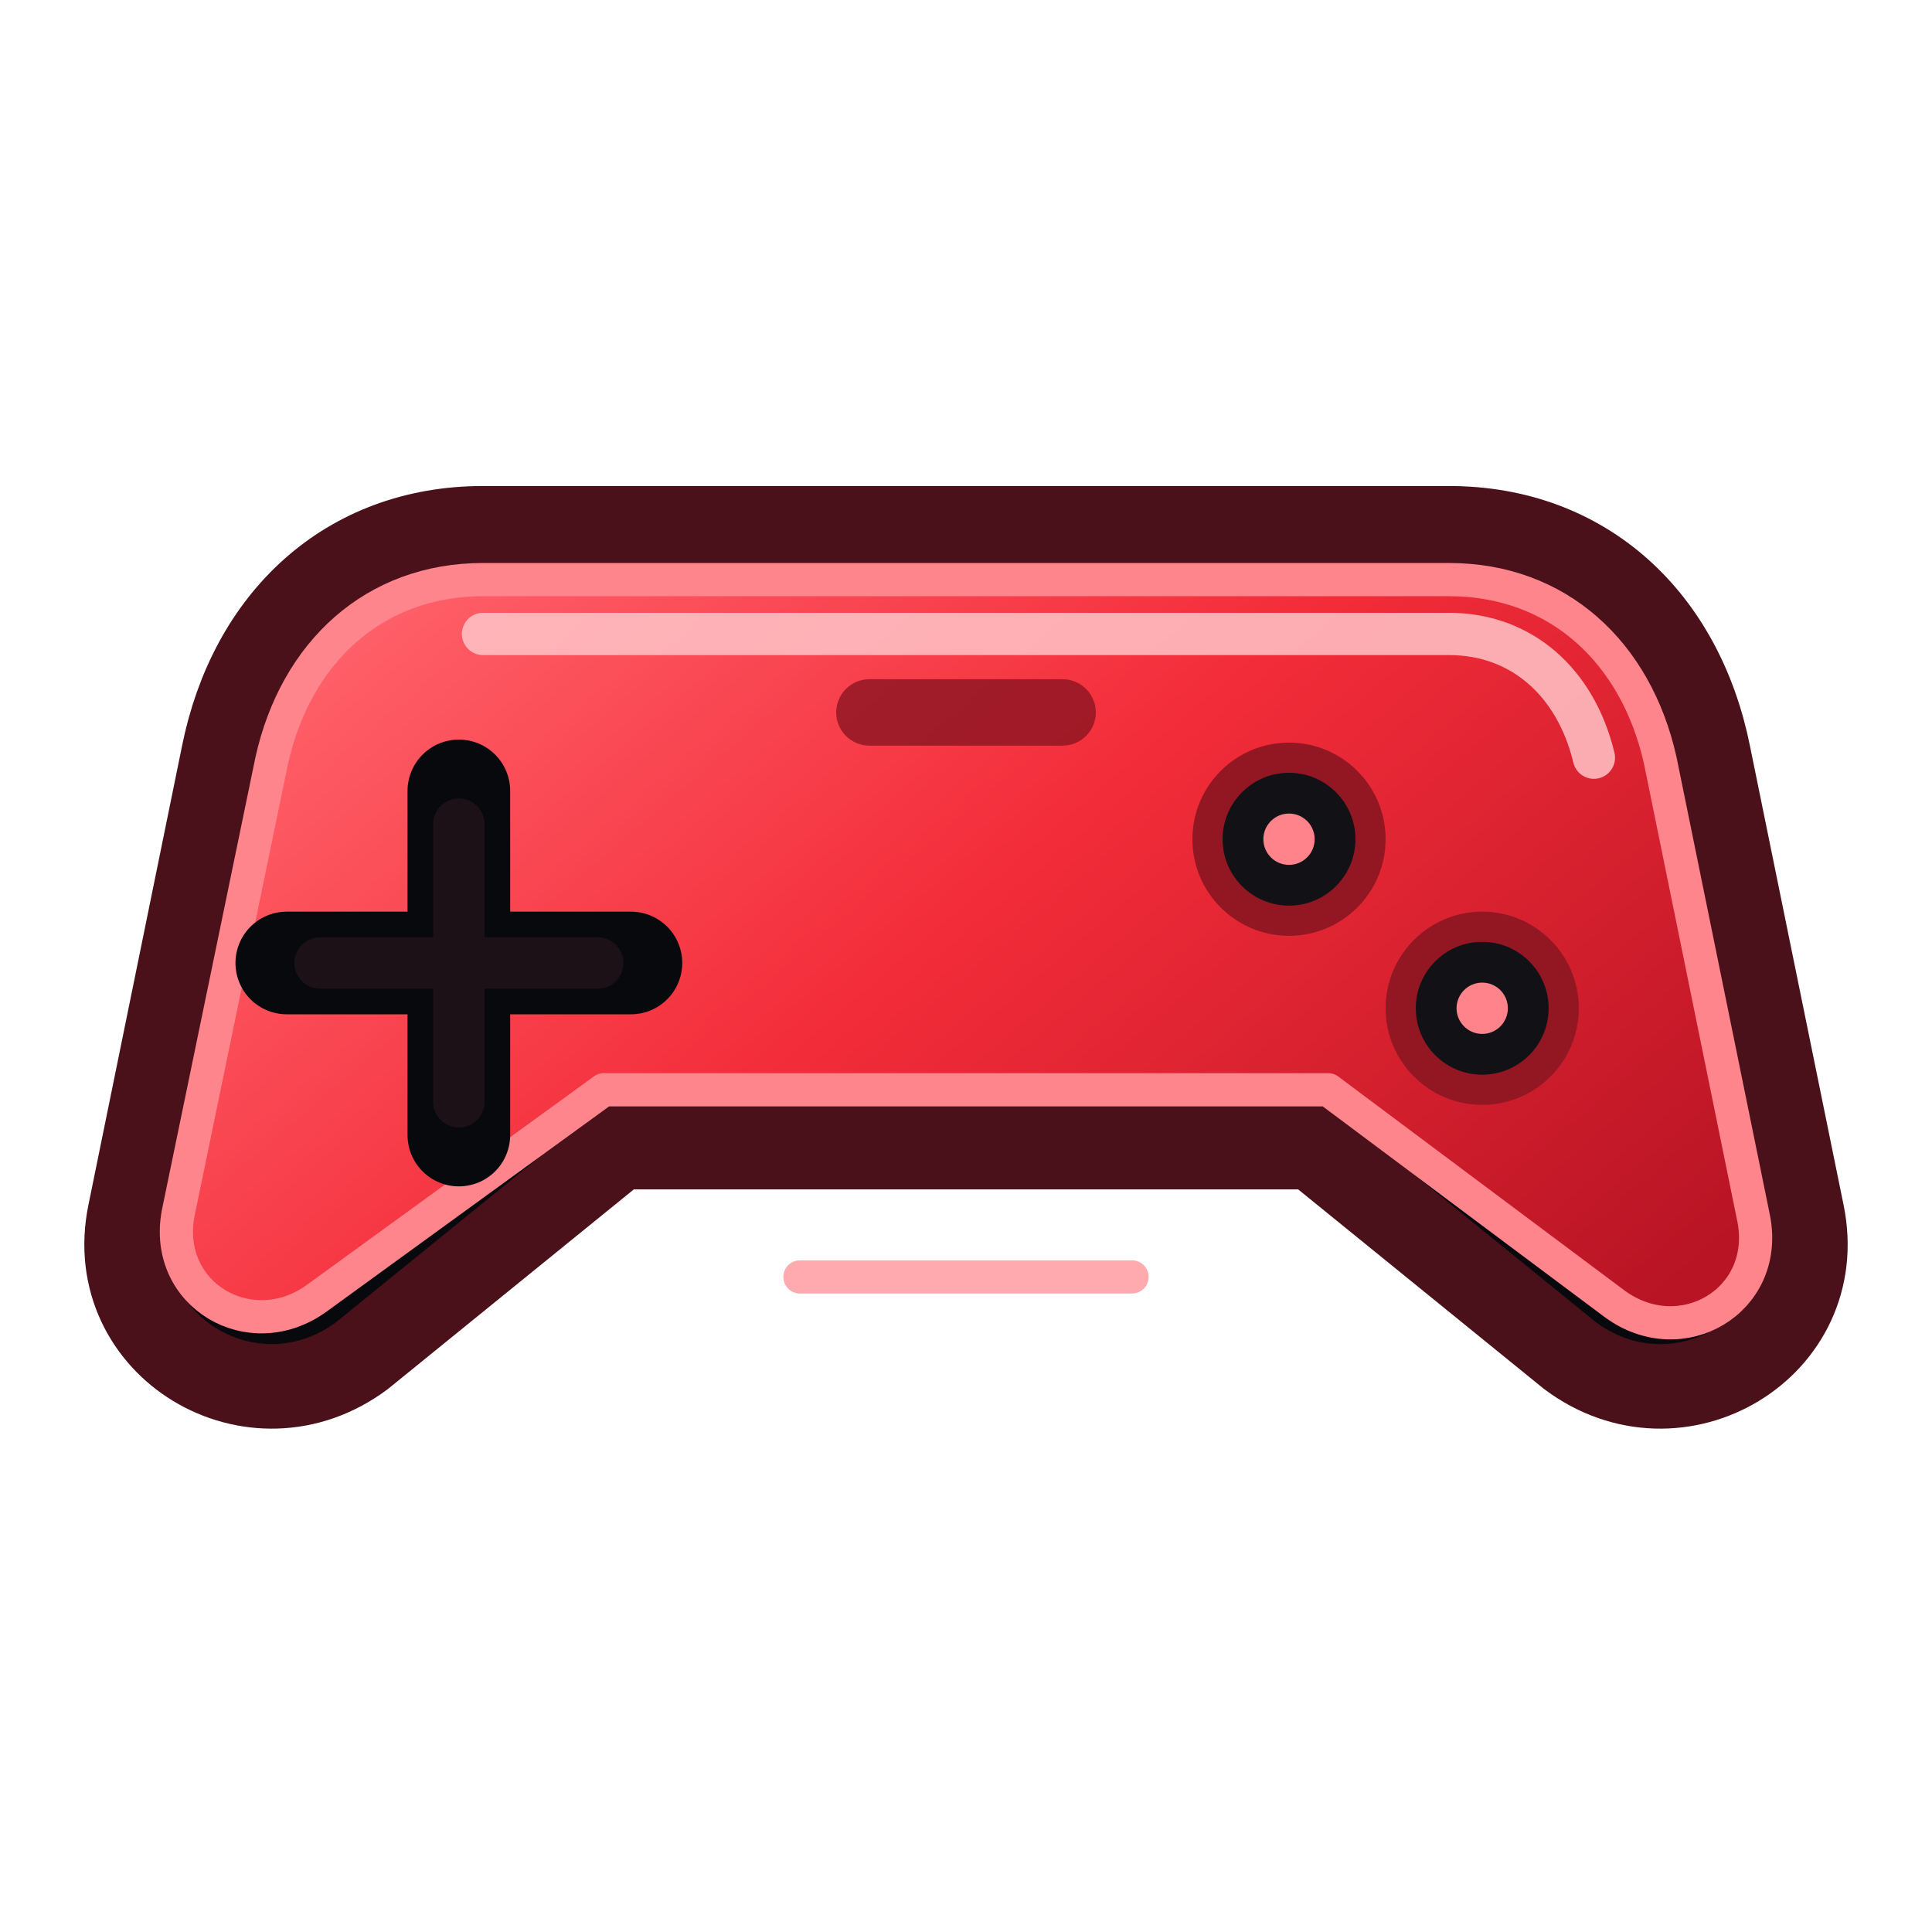
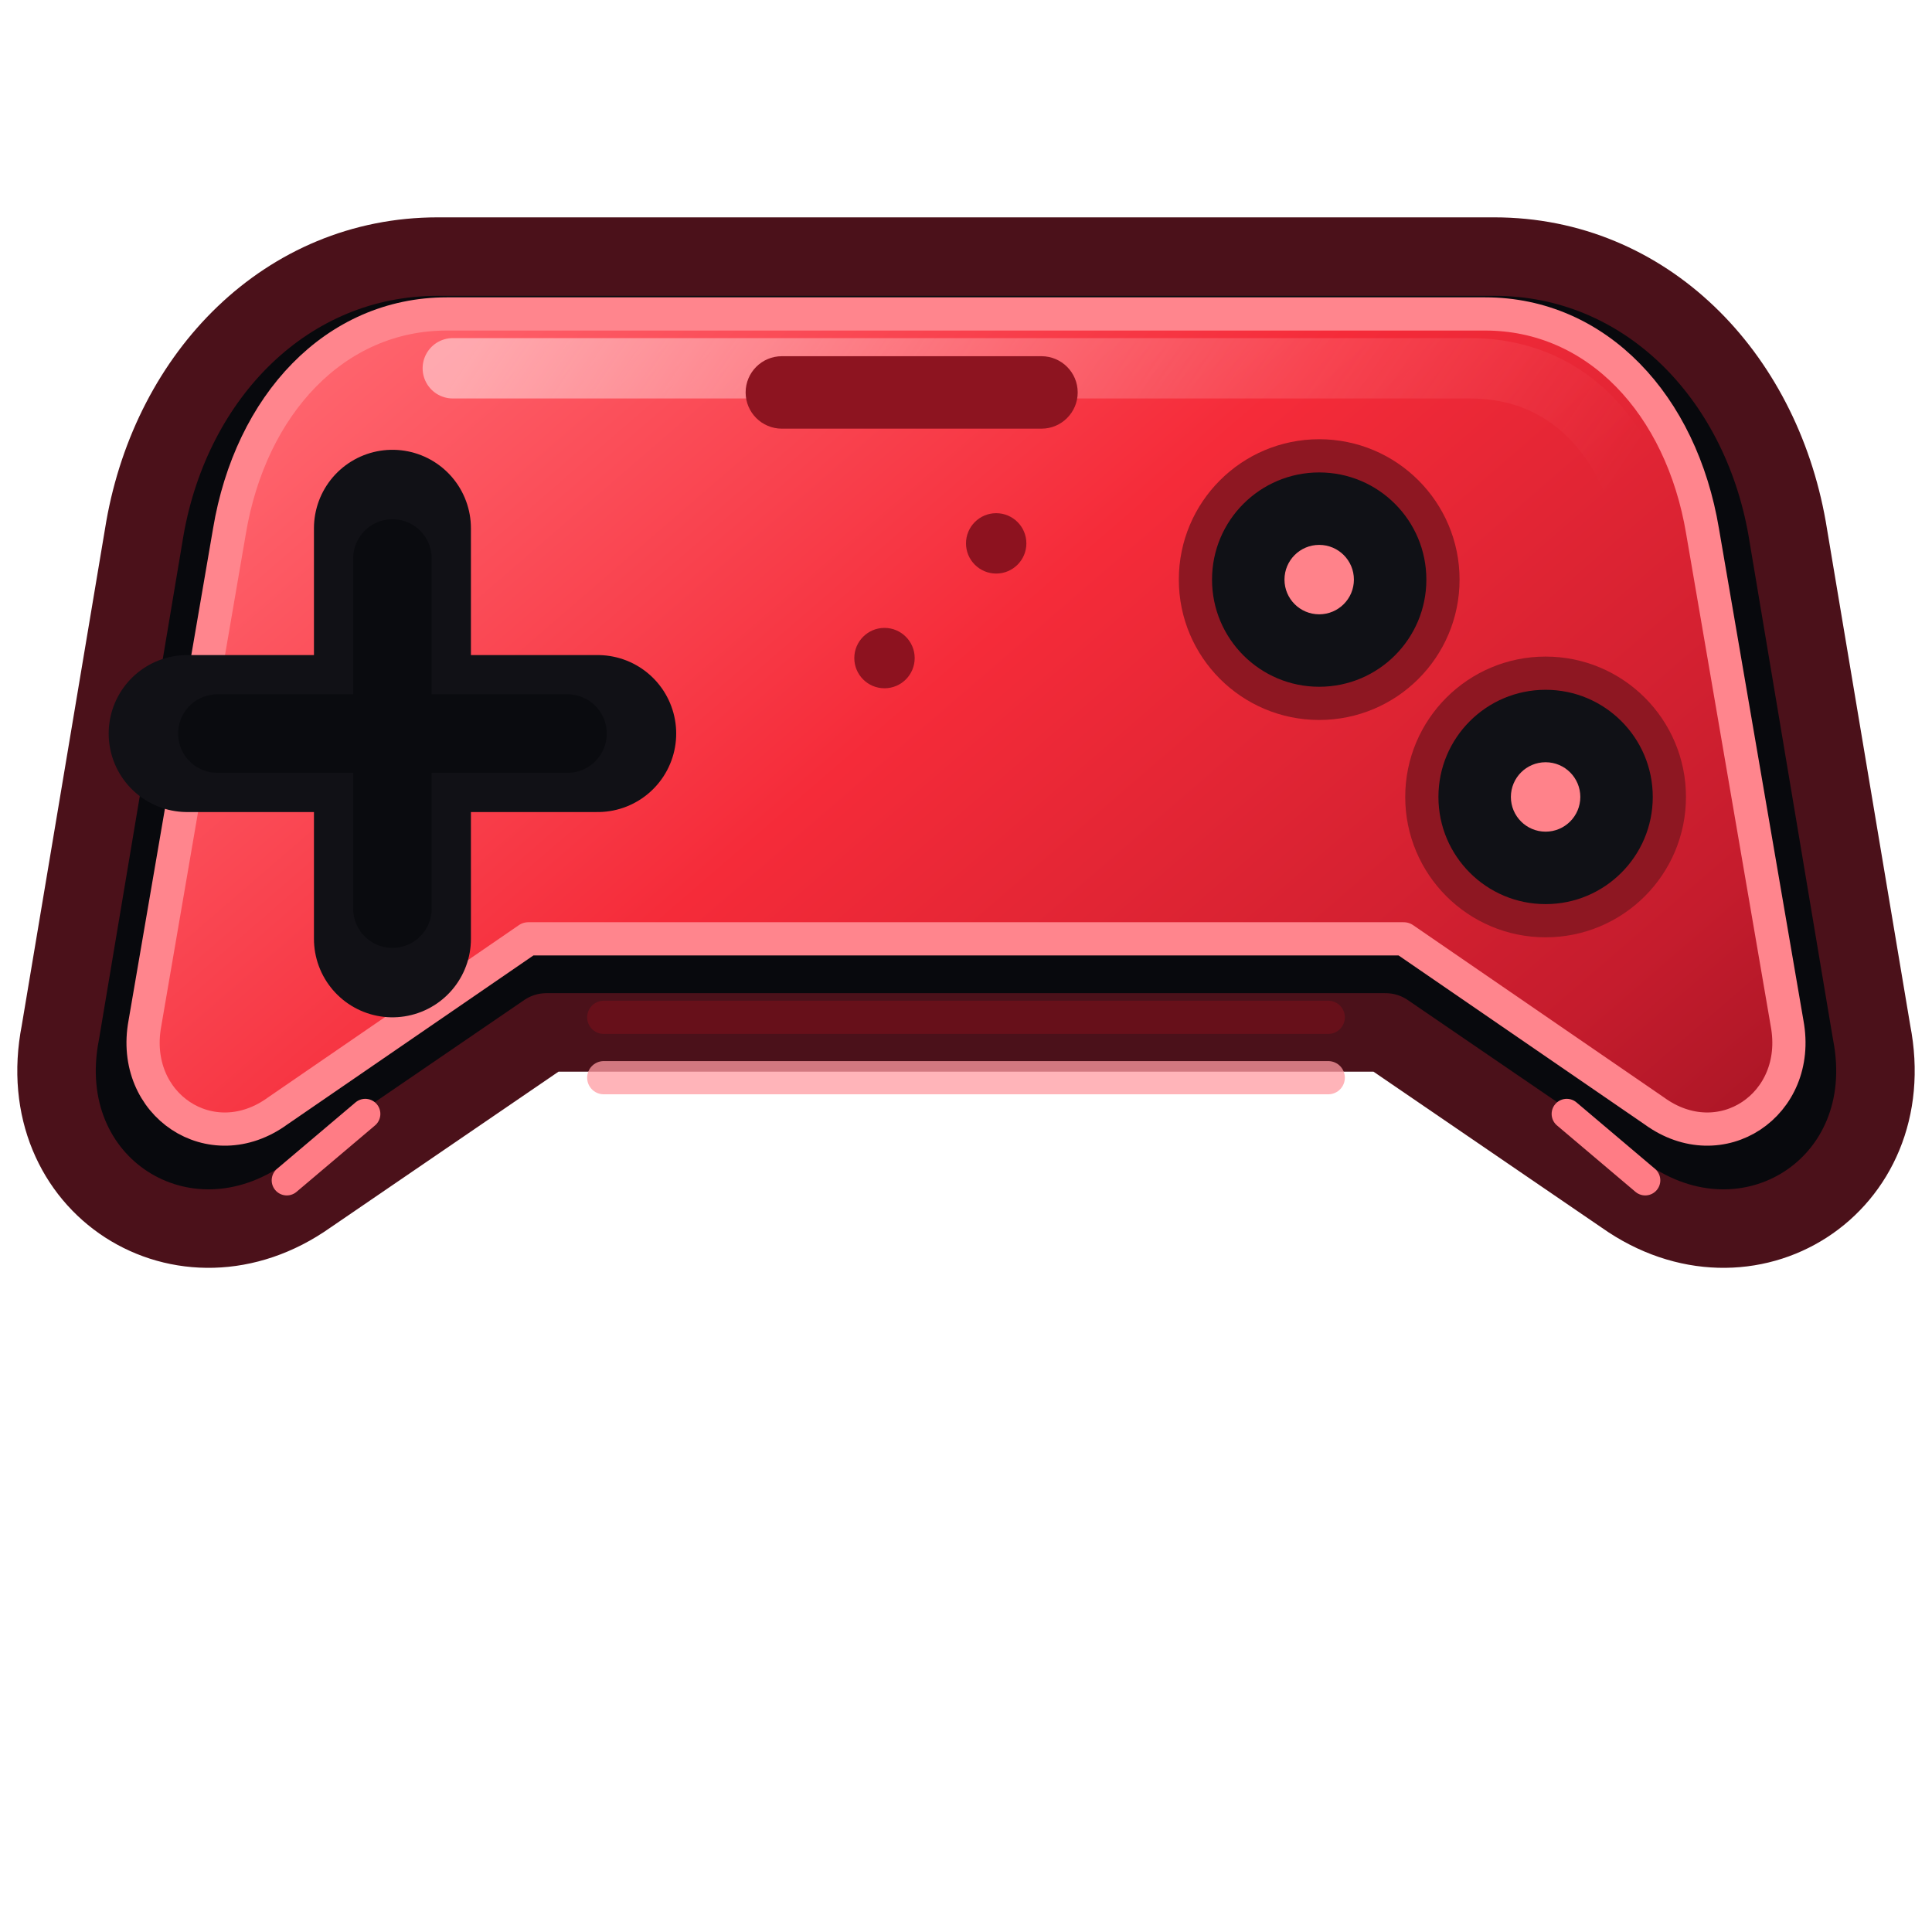
<svg xmlns="http://www.w3.org/2000/svg" viewBox="0 0 64 64" fill="none">
  <defs>
-     <linearGradient id="shell" x1="16" y1="16" x2="46" y2="51" gradientUnits="userSpaceOnUse">
-       <stop stop-color="#FF626B" />
-       <stop offset=".46" stop-color="#F32C39" />
-       <stop offset="1" stop-color="#B81424" />
+     <linearGradient id="shell" x1="12" y1="10" x2="50" y2="54" gradientUnits="userSpaceOnUse">
+       <stop stop-color="#FF666F" />
+       <stop offset=".38" stop-color="#F52B39" />
+       <stop offset=".76" stop-color="#C51C2D" />
+       <stop offset="1" stop-color="#8E101E" />
    </linearGradient>
-     <linearGradient id="grip" x1="12" y1="34" x2="15" y2="50" gradientUnits="userSpaceOnUse">
-       <stop stop-color="#F12B38" />
-       <stop offset="1" stop-color="#8B111D" />
+     <linearGradient id="highlight" x1="16" y1="11" x2="44" y2="30" gradientUnits="userSpaceOnUse">
+       <stop stop-color="#FFB1B6" stop-opacity=".9" />
+       <stop offset="1" stop-color="#FF737D" stop-opacity="0" />
    </linearGradient>
  </defs>
-   <path d="M16 17.5h32c4.5 0 7.7 3 8.6 7.5l3.1 15.2c.9 4.4-4.1 7.4-7.7 4.7L43.5 38H20.5l-8.5 6.9c-3.6 2.7-8.6-.3-7.7-4.7l3.1-15.2c.9-4.5 4.1-7.5 8.6-7.5Z" fill="#08090D" stroke="#4B111A" stroke-width="2.8" stroke-linejoin="round" />
-   <path d="M16 19.2h32c3.6 0 6.2 2.4 7 6l3.1 15.2c.5 2.7-2.4 4.4-4.6 2.8L44 36.1H20L10.5 43c-2.2 1.6-5.1-.1-4.6-2.8L9 25.2c.8-3.6 3.4-6 7-6Z" fill="url(#shell)" stroke="#FF858C" stroke-width="1.1" stroke-linejoin="round" />
-   <path d="M16 21h32c2.4 0 4.2 1.6 4.8 4.1" stroke="#FFC4C8" stroke-opacity=".85" stroke-width="1.4" stroke-linecap="round" />
-   <path d="M15.2 26.2v11.4m-5.7-5.7h11.4" stroke="#08090D" stroke-width="3.4" stroke-linecap="round" />
-   <path d="M15.2 27.3v9.2m-4.6-4.6h9.2" stroke="#1C1116" stroke-width="1.7" stroke-linecap="round" />
-   <circle cx="42.7" cy="27.8" r="2.7" fill="#111116" stroke="#921723" stroke-width="1" />
-   <circle cx="49.1" cy="33.4" r="2.7" fill="#111116" stroke="#921723" stroke-width="1" />
-   <circle cx="42.7" cy="27.8" r=".85" fill="#FF838A" />
-   <circle cx="49.1" cy="33.4" r=".85" fill="#FF838A" />
-   <rect x="27.7" y="22.5" width="8.6" height="2.2" rx="1.1" fill="#8B1420" opacity=".8" />
-   <path d="M26.5 42.3h11" stroke="#FF9BA1" stroke-width="1.1" stroke-linecap="round" opacity=".85" />
+   <path d="M14.5 8.5h35c5 0 8.8 3.9 9.7 9L62 34.2c1 5.1-4.1 8.3-8.2 5.4l-7.9-5.4H18.1l-7.9 5.4C6.1 42.5 1 39.3 2 34.2l2.8-16.7c.9-5.1 4.7-9 9.7-9Z" fill="#08090D" stroke="#4B111A" stroke-width="2.6" stroke-linejoin="round" />
+   <path d="M14.8 10.4h34.4c3.7 0 6.5 3 7.2 7.2l2.8 16.3c.5 2.7-2.2 4.5-4.4 2.9l-8.3-5.7H17.5l-8.3 5.7c-2.2 1.6-4.9-.2-4.4-2.9l2.8-16.3c.7-4.2 3.5-7.2 7.2-7.2Z" fill="url(#shell)" stroke="#FF858D" stroke-width="1.1" stroke-linejoin="round" />
+   <path d="M15 12.2h33.7c2.5 0 4.4 1.4 5.4 3.8" stroke="url(#highlight)" stroke-width="2" stroke-linecap="round" />
+   <path d="M13 17.5v13.6m-6.8-6.8h13.6" stroke="#111116" stroke-width="5.2" stroke-linecap="round" />
+   <path d="M13 18.5v11.6m-5.8-5.8h11.6" stroke="#0A0B0F" stroke-width="2.6" stroke-linecap="round" />
+   <circle cx="43.7" cy="19.2" r="4.1" fill="#101116" stroke="#8E1722" stroke-width="1.1" />
+   <circle cx="51.2" cy="26.4" r="4.1" fill="#101116" stroke="#8E1722" stroke-width="1.1" />
+   <circle cx="43.7" cy="19.2" r="1.15" fill="#FF828A" />
+   <circle cx="51.2" cy="26.4" r="1.15" fill="#FF828A" />
+   <circle cx="33" cy="18" r="1" fill="#8D121F" />
+   <circle cx="29.3" cy="21.8" r="1" fill="#8D121F" />
+   <rect x="24.7" y="11.8" width="11" height="2.4" rx="1.2" fill="#8D1420" />
+   <path d="M20 33.7h24" stroke="#6E101A" stroke-width="1.1" stroke-linecap="round" opacity=".8" />
+   <path d="M20 35.7h24" stroke="#FF9BA2" stroke-width="1.1" stroke-linecap="round" opacity=".75" />
+   <path d="M12.1 36.9 9.5 39.1m42.4-2.2 2.6 2.2" stroke="#FF7C85" stroke-width="1" stroke-linecap="round" />
</svg>
